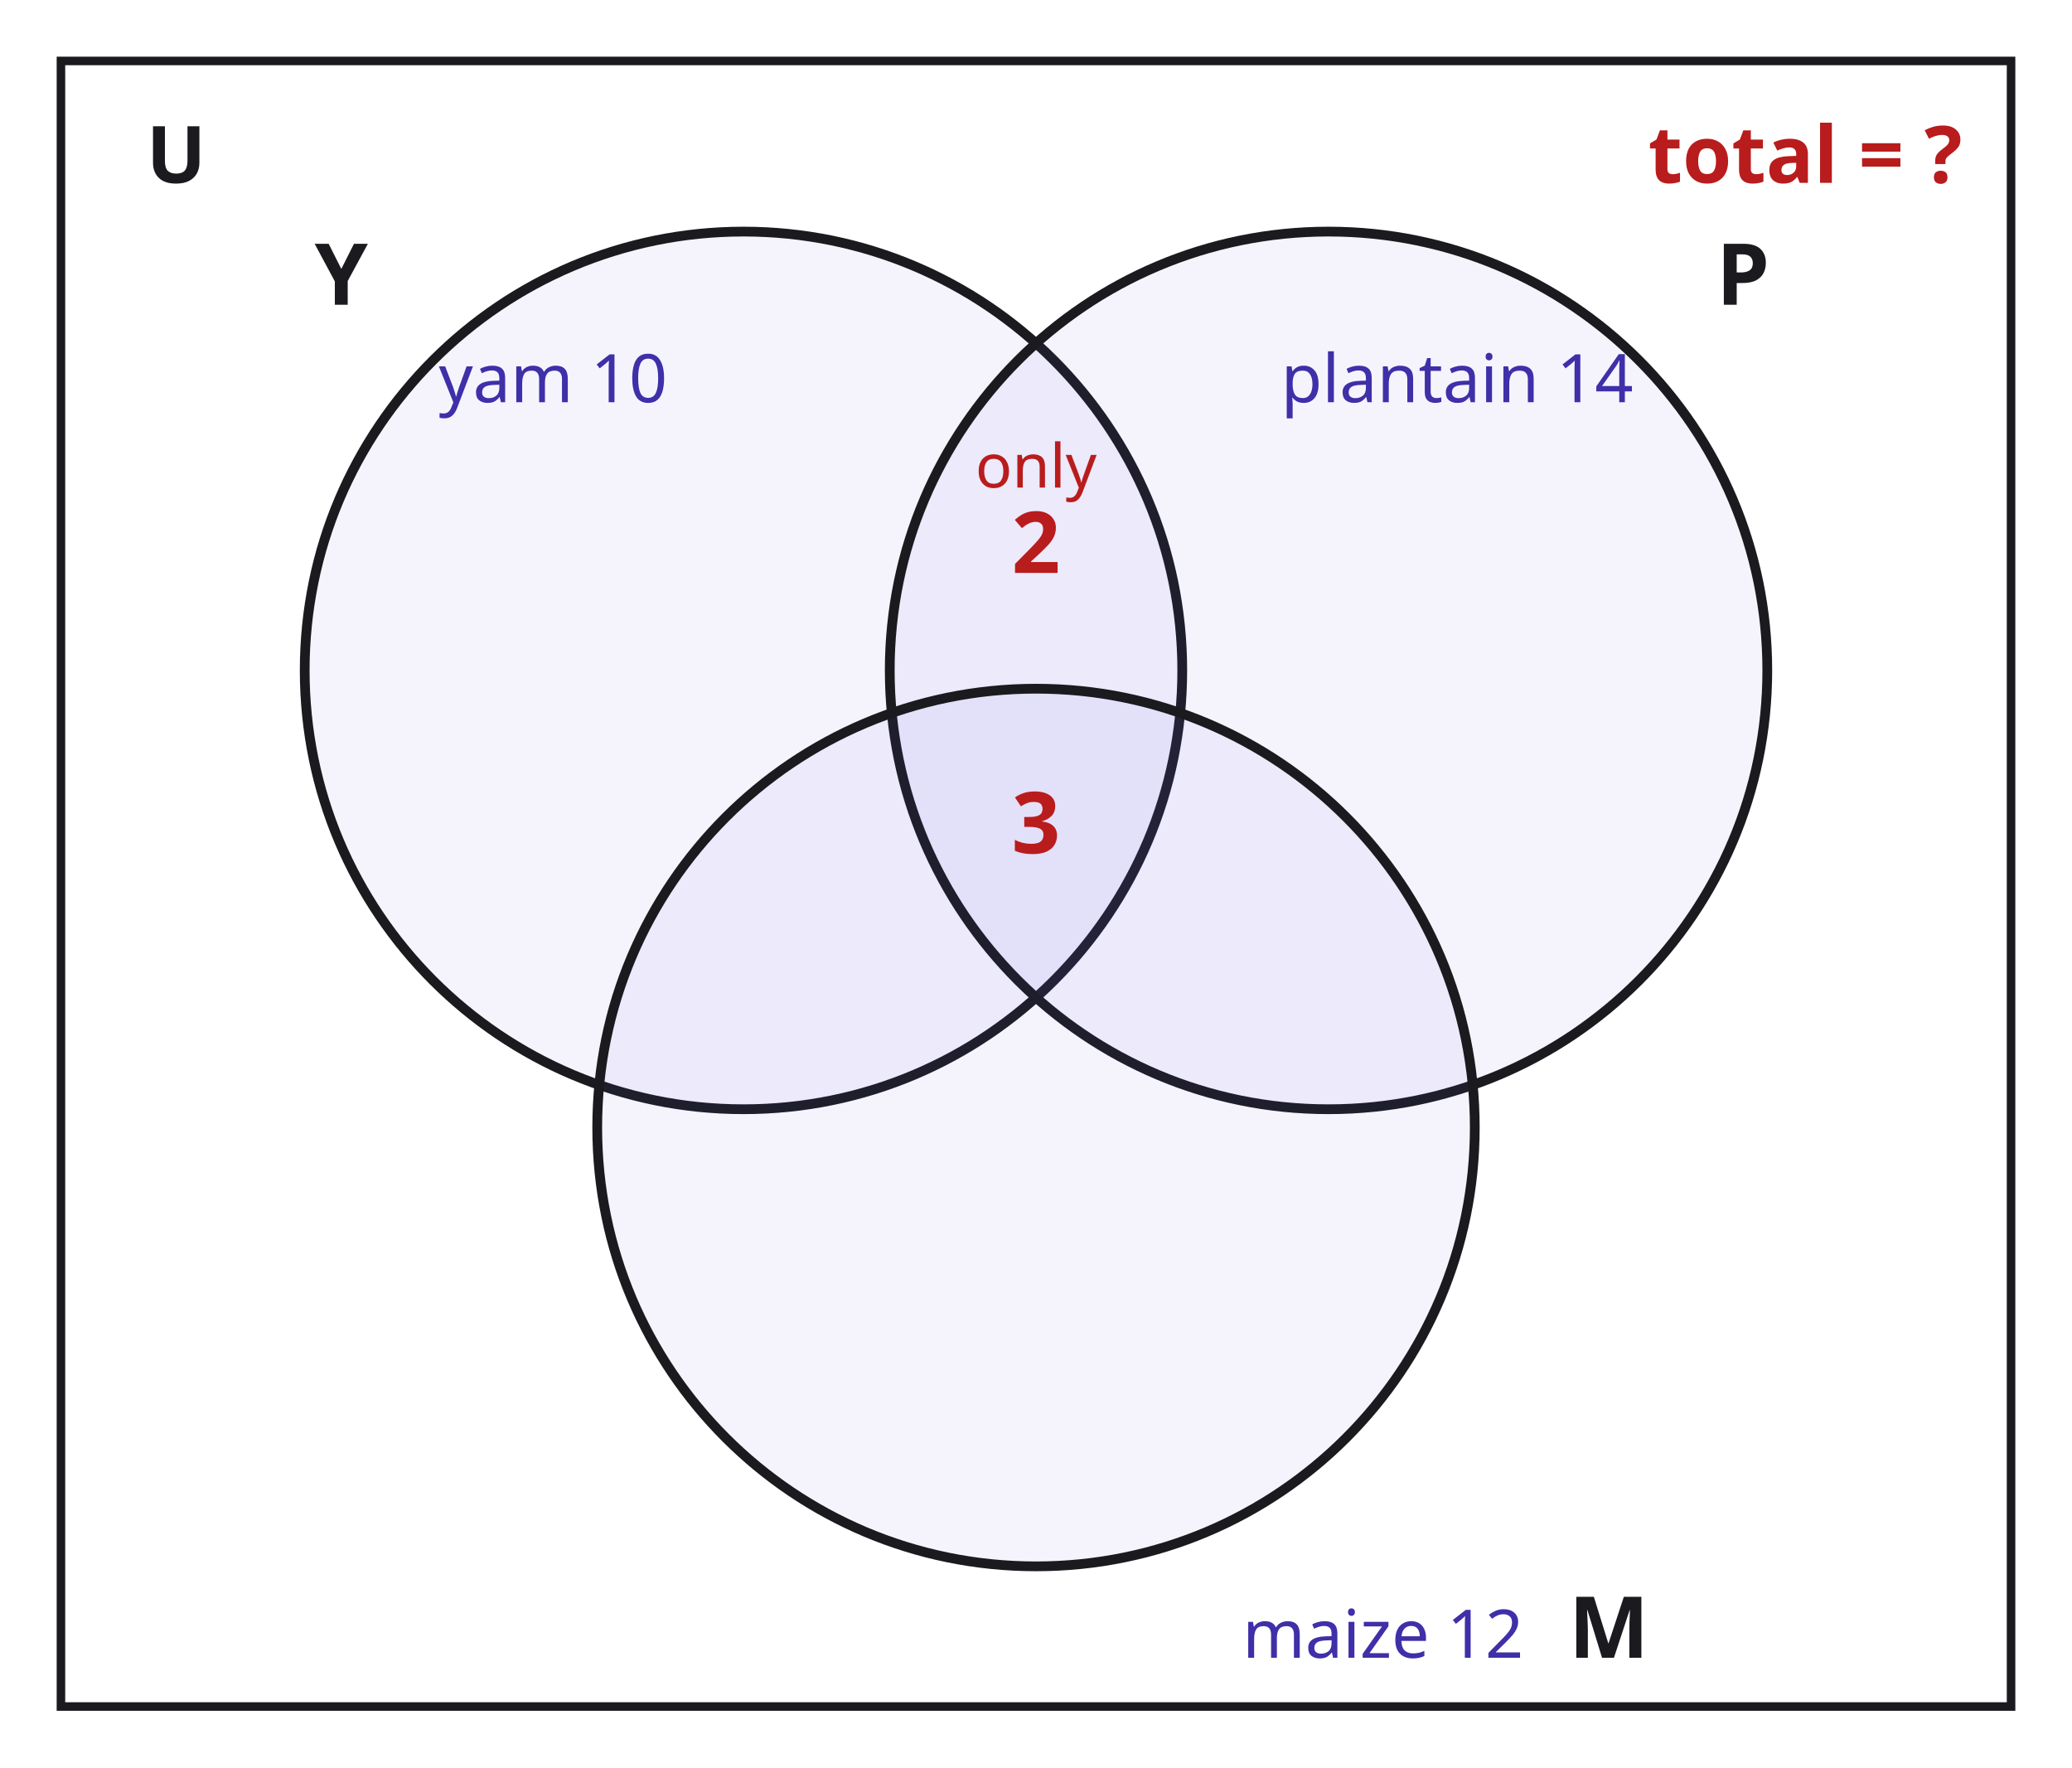
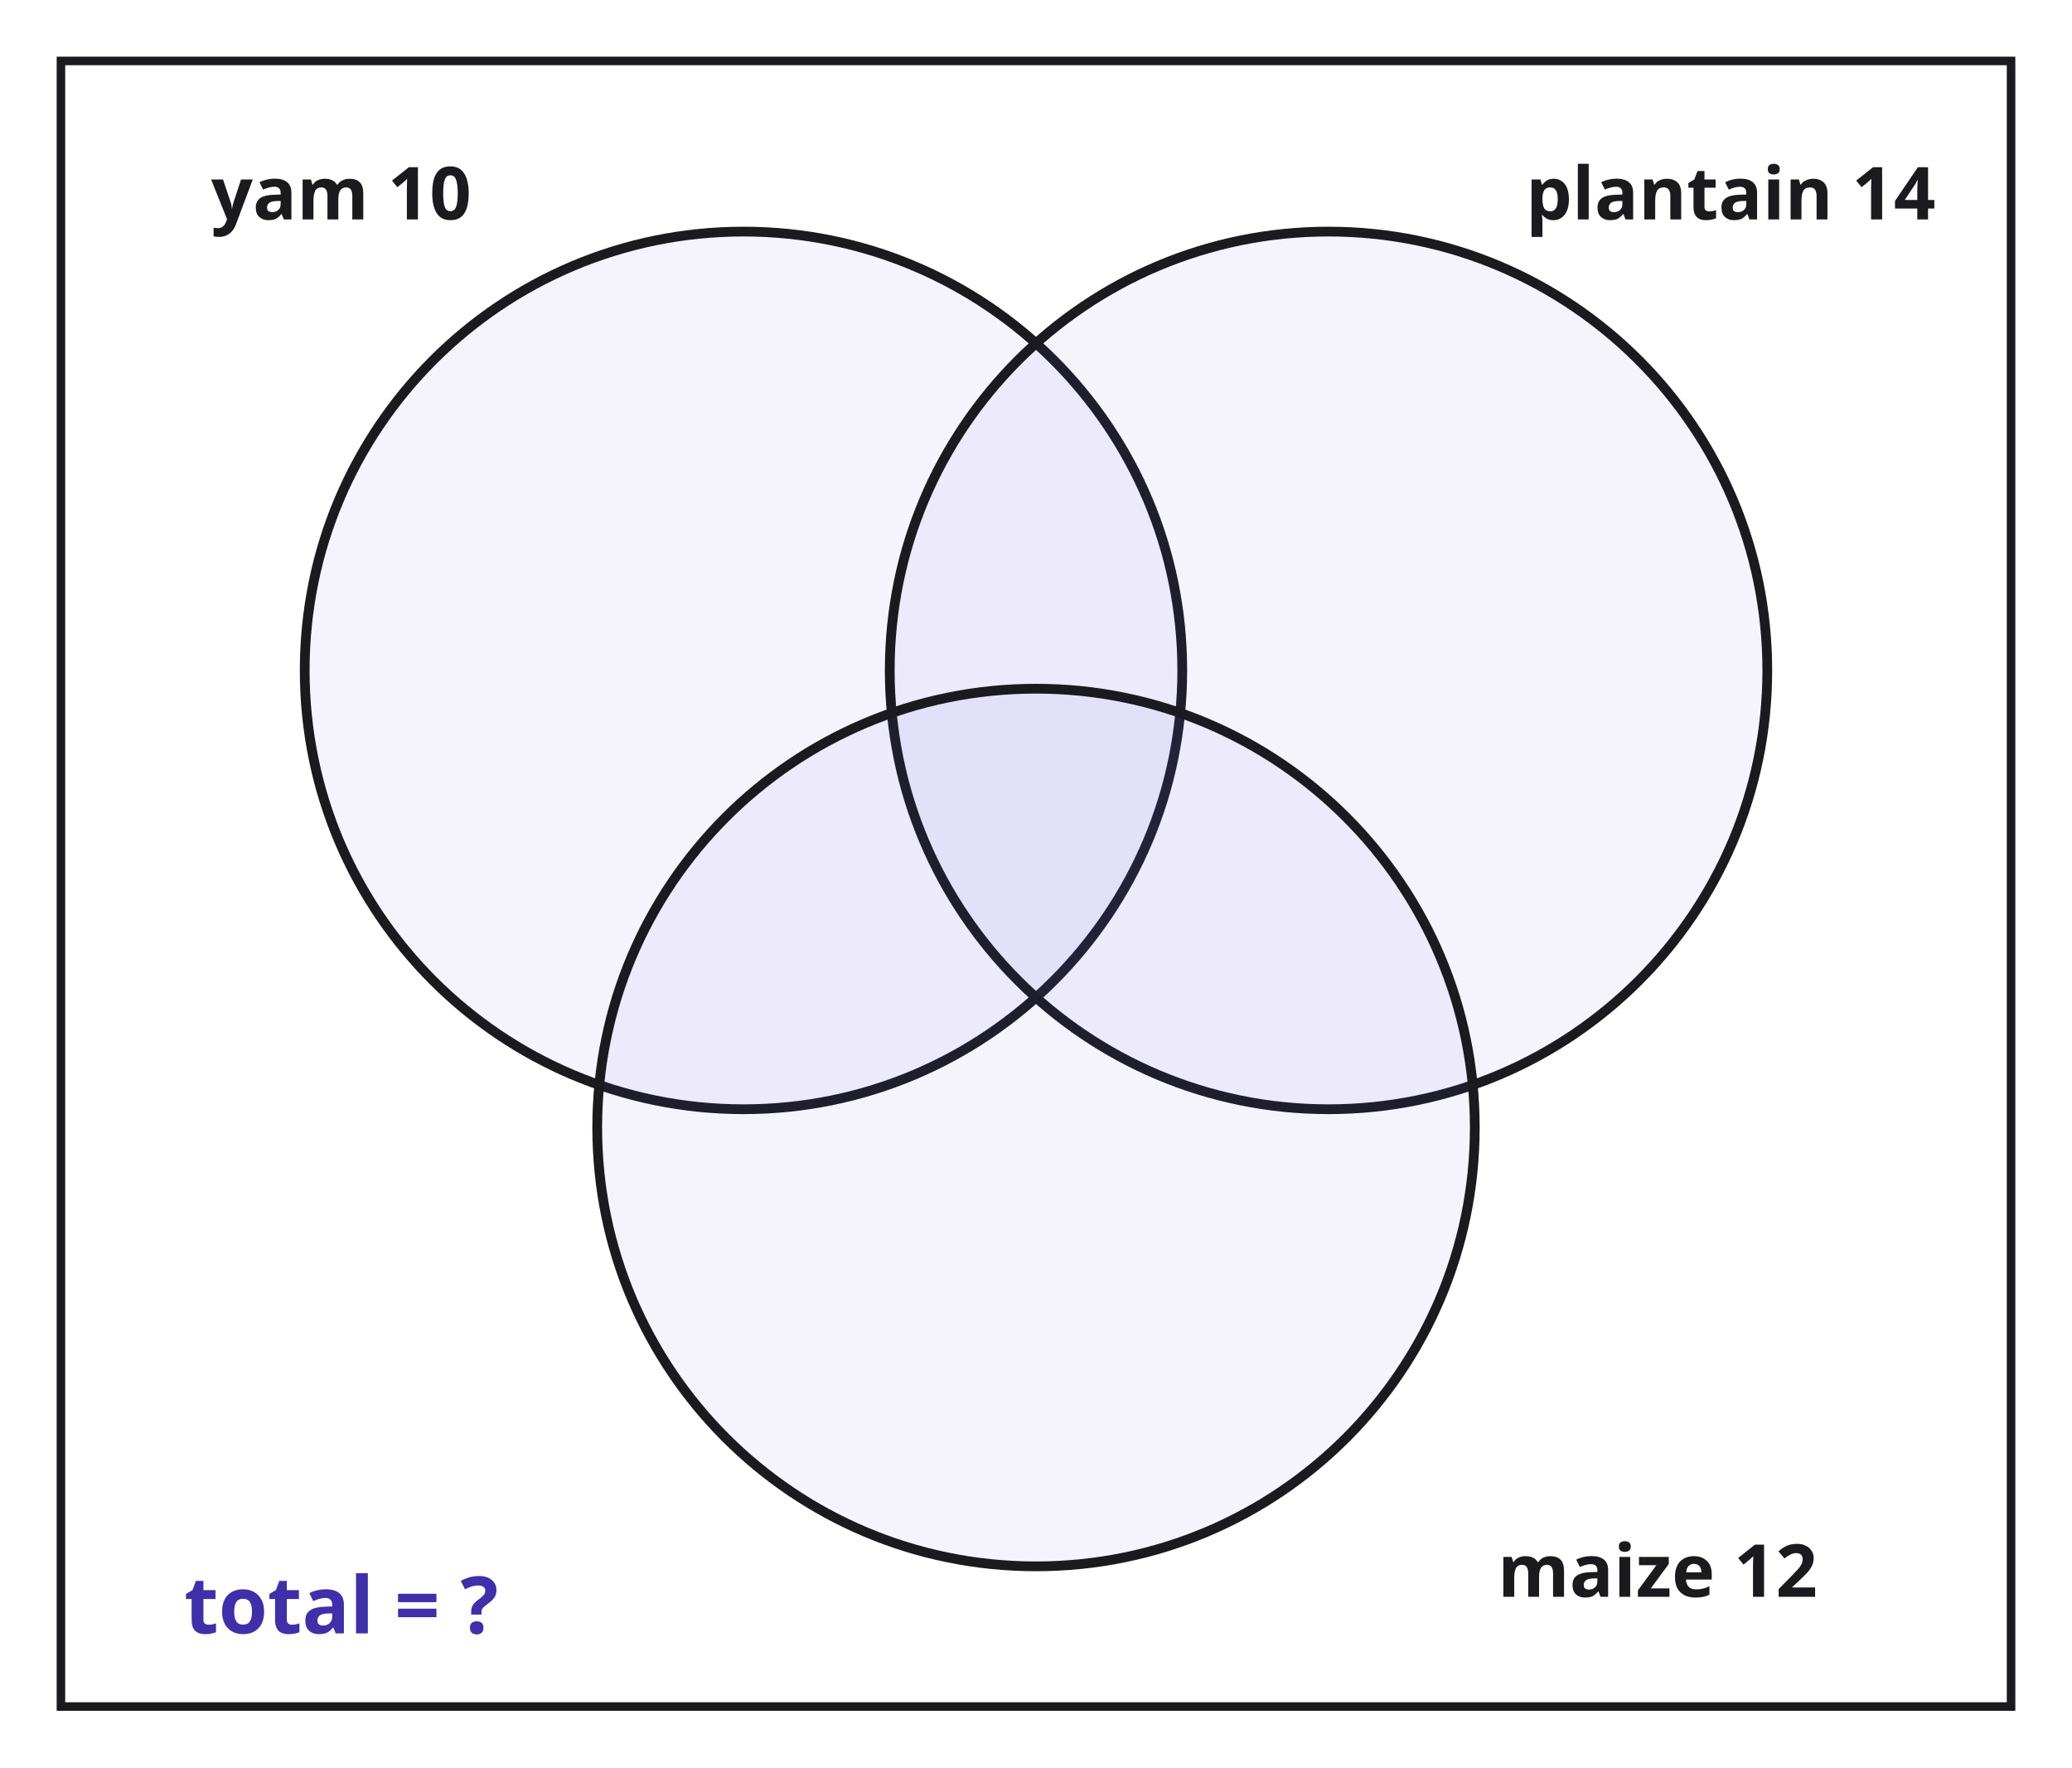
- <svg xmlns="http://www.w3.org/2000/svg" viewBox="0 0 340 290" width="340" height="290" role="img" aria-label="Venn diagram of three overlapping circles Y for yam (10), P for plantain (14) and M for maize (12) inside U; 2 sell yam and plantain only, 3 sell all three, and the total number of women is asked">
+ <svg xmlns="http://www.w3.org/2000/svg" viewBox="0 0 340 290" width="340" height="290" role="img" aria-label="Three overlapping circles for the market women: yam with 10 women, plantain with 14 and maize with 12; the seven regions are filled in as the lesson goes, and the total number of women is asked for">
  <rect x="10" y="10" width="320" height="270" fill="none" stroke="#1a1a1f" stroke-width="1.4" />
-   <text x="24" y="30" font-family="system-ui, sans-serif" font-size="13" font-weight="700" fill="#1a1a1f" text-anchor="start">U</text>
  <circle cx="122" cy="110" r="72" fill="#6d5ae0" fill-opacity="0.07" stroke="#1a1a1f" stroke-width="1.6" />
  <circle cx="218" cy="110" r="72" fill="#6d5ae0" fill-opacity="0.07" stroke="#1a1a1f" stroke-width="1.6" />
  <circle cx="170" cy="185" r="72" fill="#6d5ae0" fill-opacity="0.07" stroke="#1a1a1f" stroke-width="1.6" />
-   <text x="56" y="50" font-family="system-ui, sans-serif" font-size="14" font-weight="700" fill="#1a1a1f" text-anchor="middle">Y</text>
-   <text x="286" y="50" font-family="system-ui, sans-serif" font-size="14" font-weight="700" fill="#1a1a1f" text-anchor="middle">P</text>
-   <text x="264" y="272" font-family="system-ui, sans-serif" font-size="14" font-weight="700" fill="#1a1a1f" text-anchor="middle">M</text>
-   <text x="72" y="66" font-family="system-ui, sans-serif" font-size="11" fill="#3f2fa8" text-anchor="start">yam 10</text>
-   <text x="268" y="66" font-family="system-ui, sans-serif" font-size="11" fill="#3f2fa8" text-anchor="end">plantain 14</text>
-   <text x="250" y="272" font-family="system-ui, sans-serif" font-size="11" fill="#3f2fa8" text-anchor="end">maize 12</text>
-   <text x="170" y="94" font-family="system-ui, sans-serif" font-size="14" font-weight="700" fill="#b91c1c" text-anchor="middle">2</text>
-   <text x="170" y="80" font-family="system-ui, sans-serif" font-size="10" fill="#b91c1c" text-anchor="middle">only</text>
-   <text x="170" y="140" font-family="system-ui, sans-serif" font-size="14" font-weight="700" fill="#b91c1c" text-anchor="middle">3</text>
-   <text x="322" y="30" font-family="system-ui, sans-serif" font-size="13" font-weight="700" fill="#b91c1c" text-anchor="end">total = ?</text>
+   <text x="56" y="36" font-family="system-ui, sans-serif" font-size="12" font-weight="700" fill="#1a1a1f" text-anchor="middle">yam 10</text>
+   <text x="284" y="36" font-family="system-ui, sans-serif" font-size="12" font-weight="700" fill="#1a1a1f" text-anchor="middle">plantain 14</text>
+   <text x="272" y="262" font-family="system-ui, sans-serif" font-size="12" font-weight="700" fill="#1a1a1f" text-anchor="middle">maize 12</text>
+   <text x="56" y="268" font-family="system-ui, sans-serif" font-size="13" font-weight="700" fill="#3f2fa8" text-anchor="middle">total = ?</text>
</svg>
